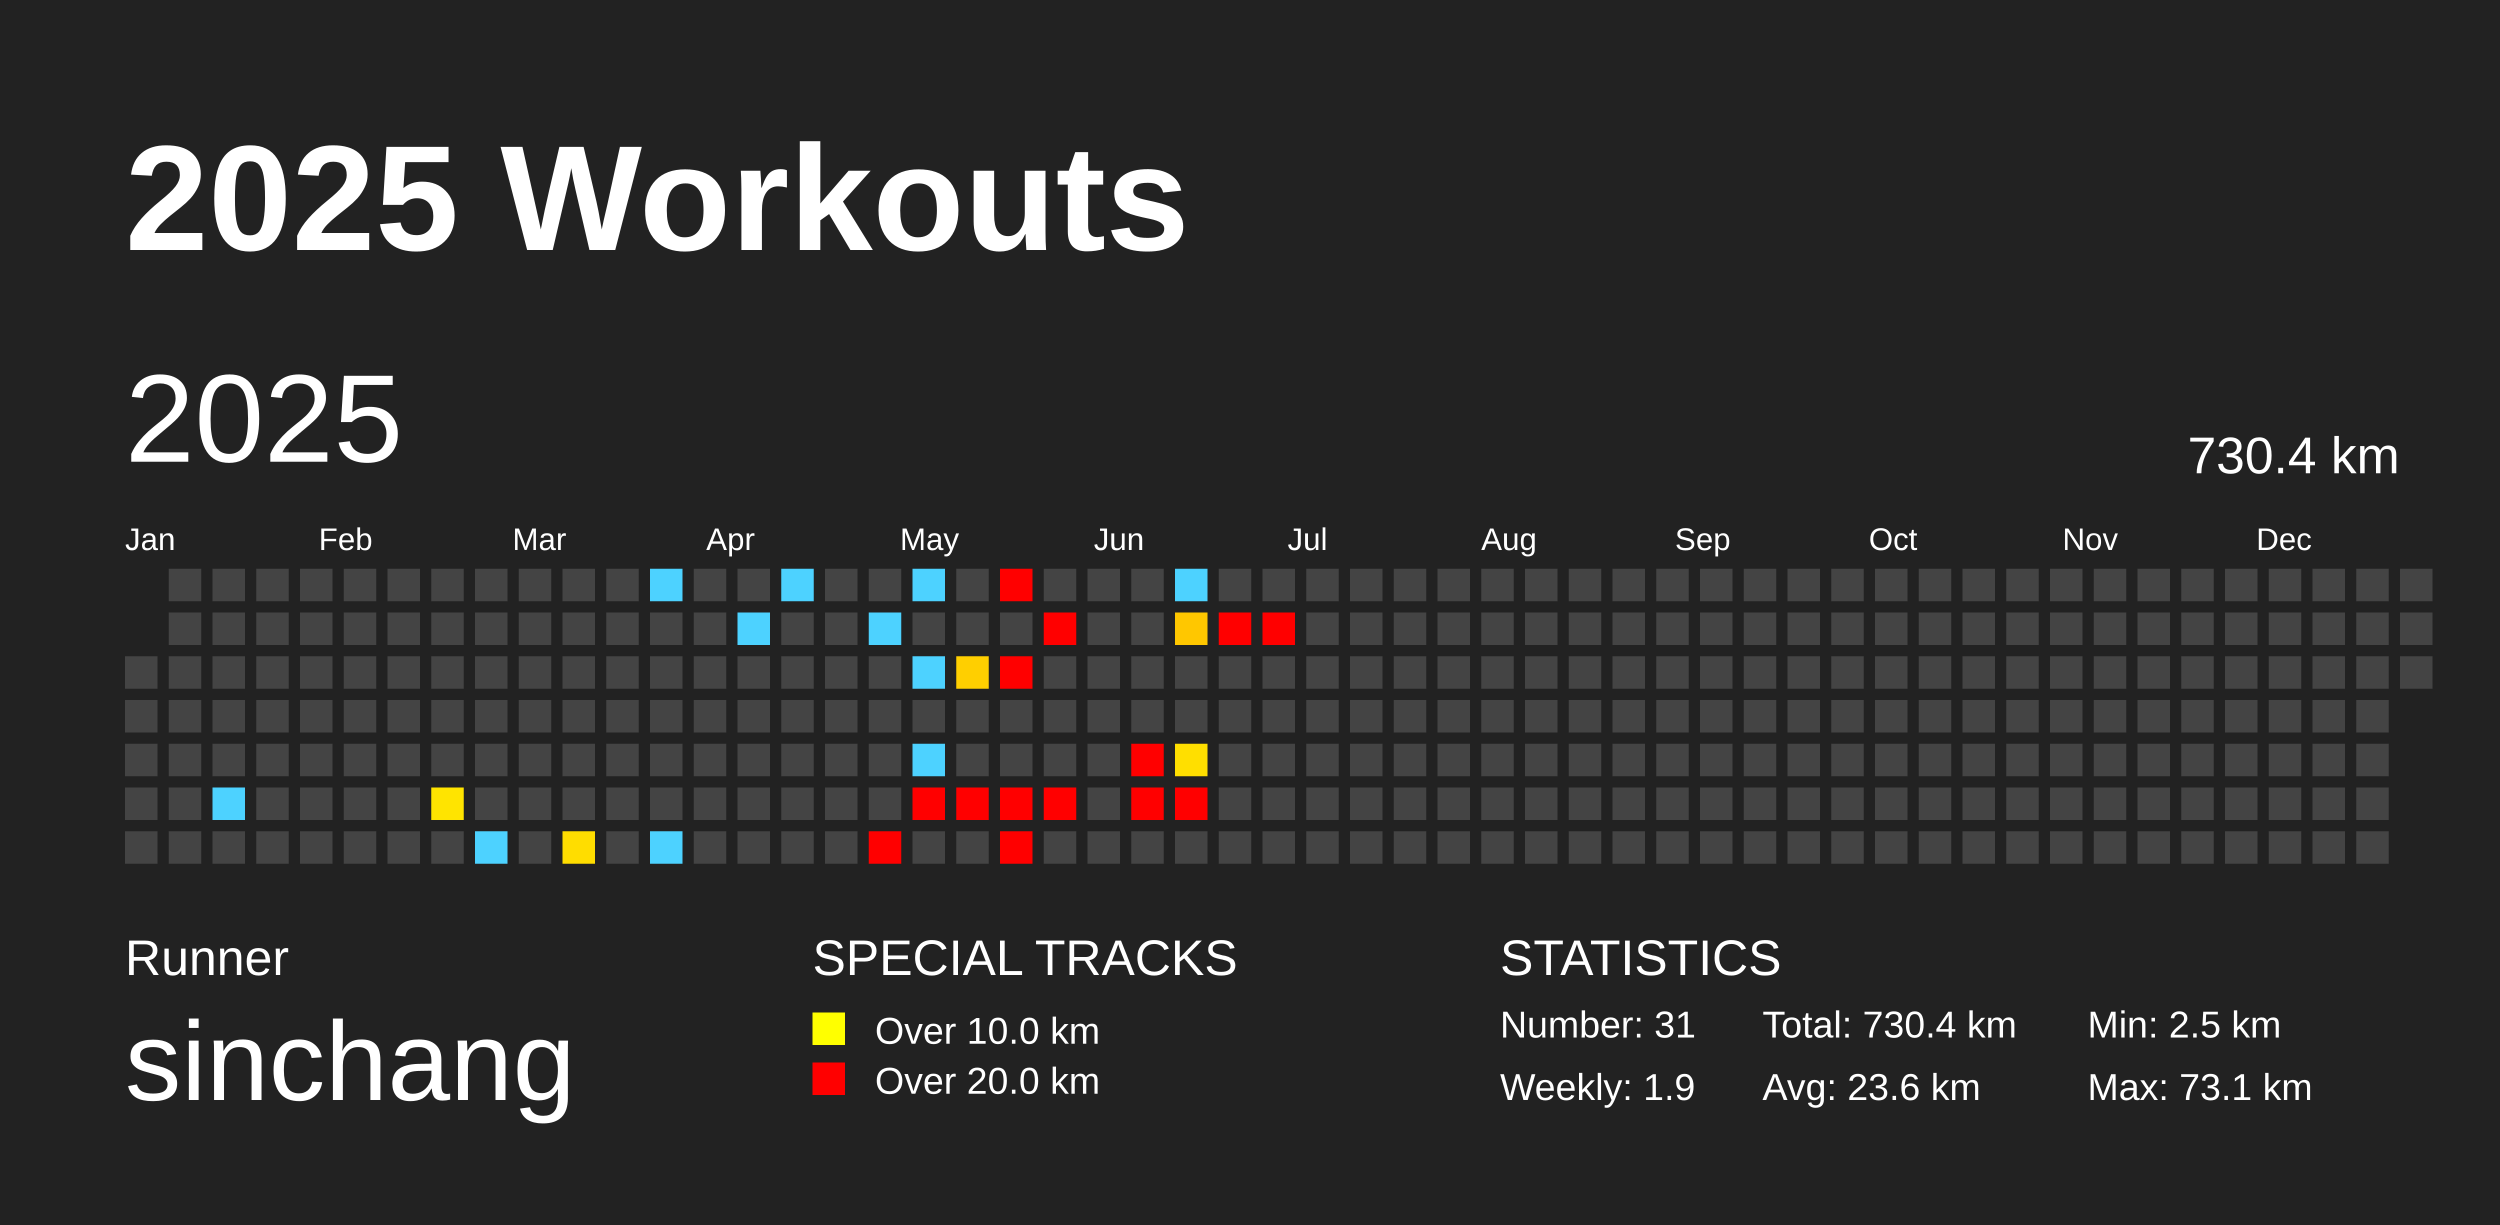
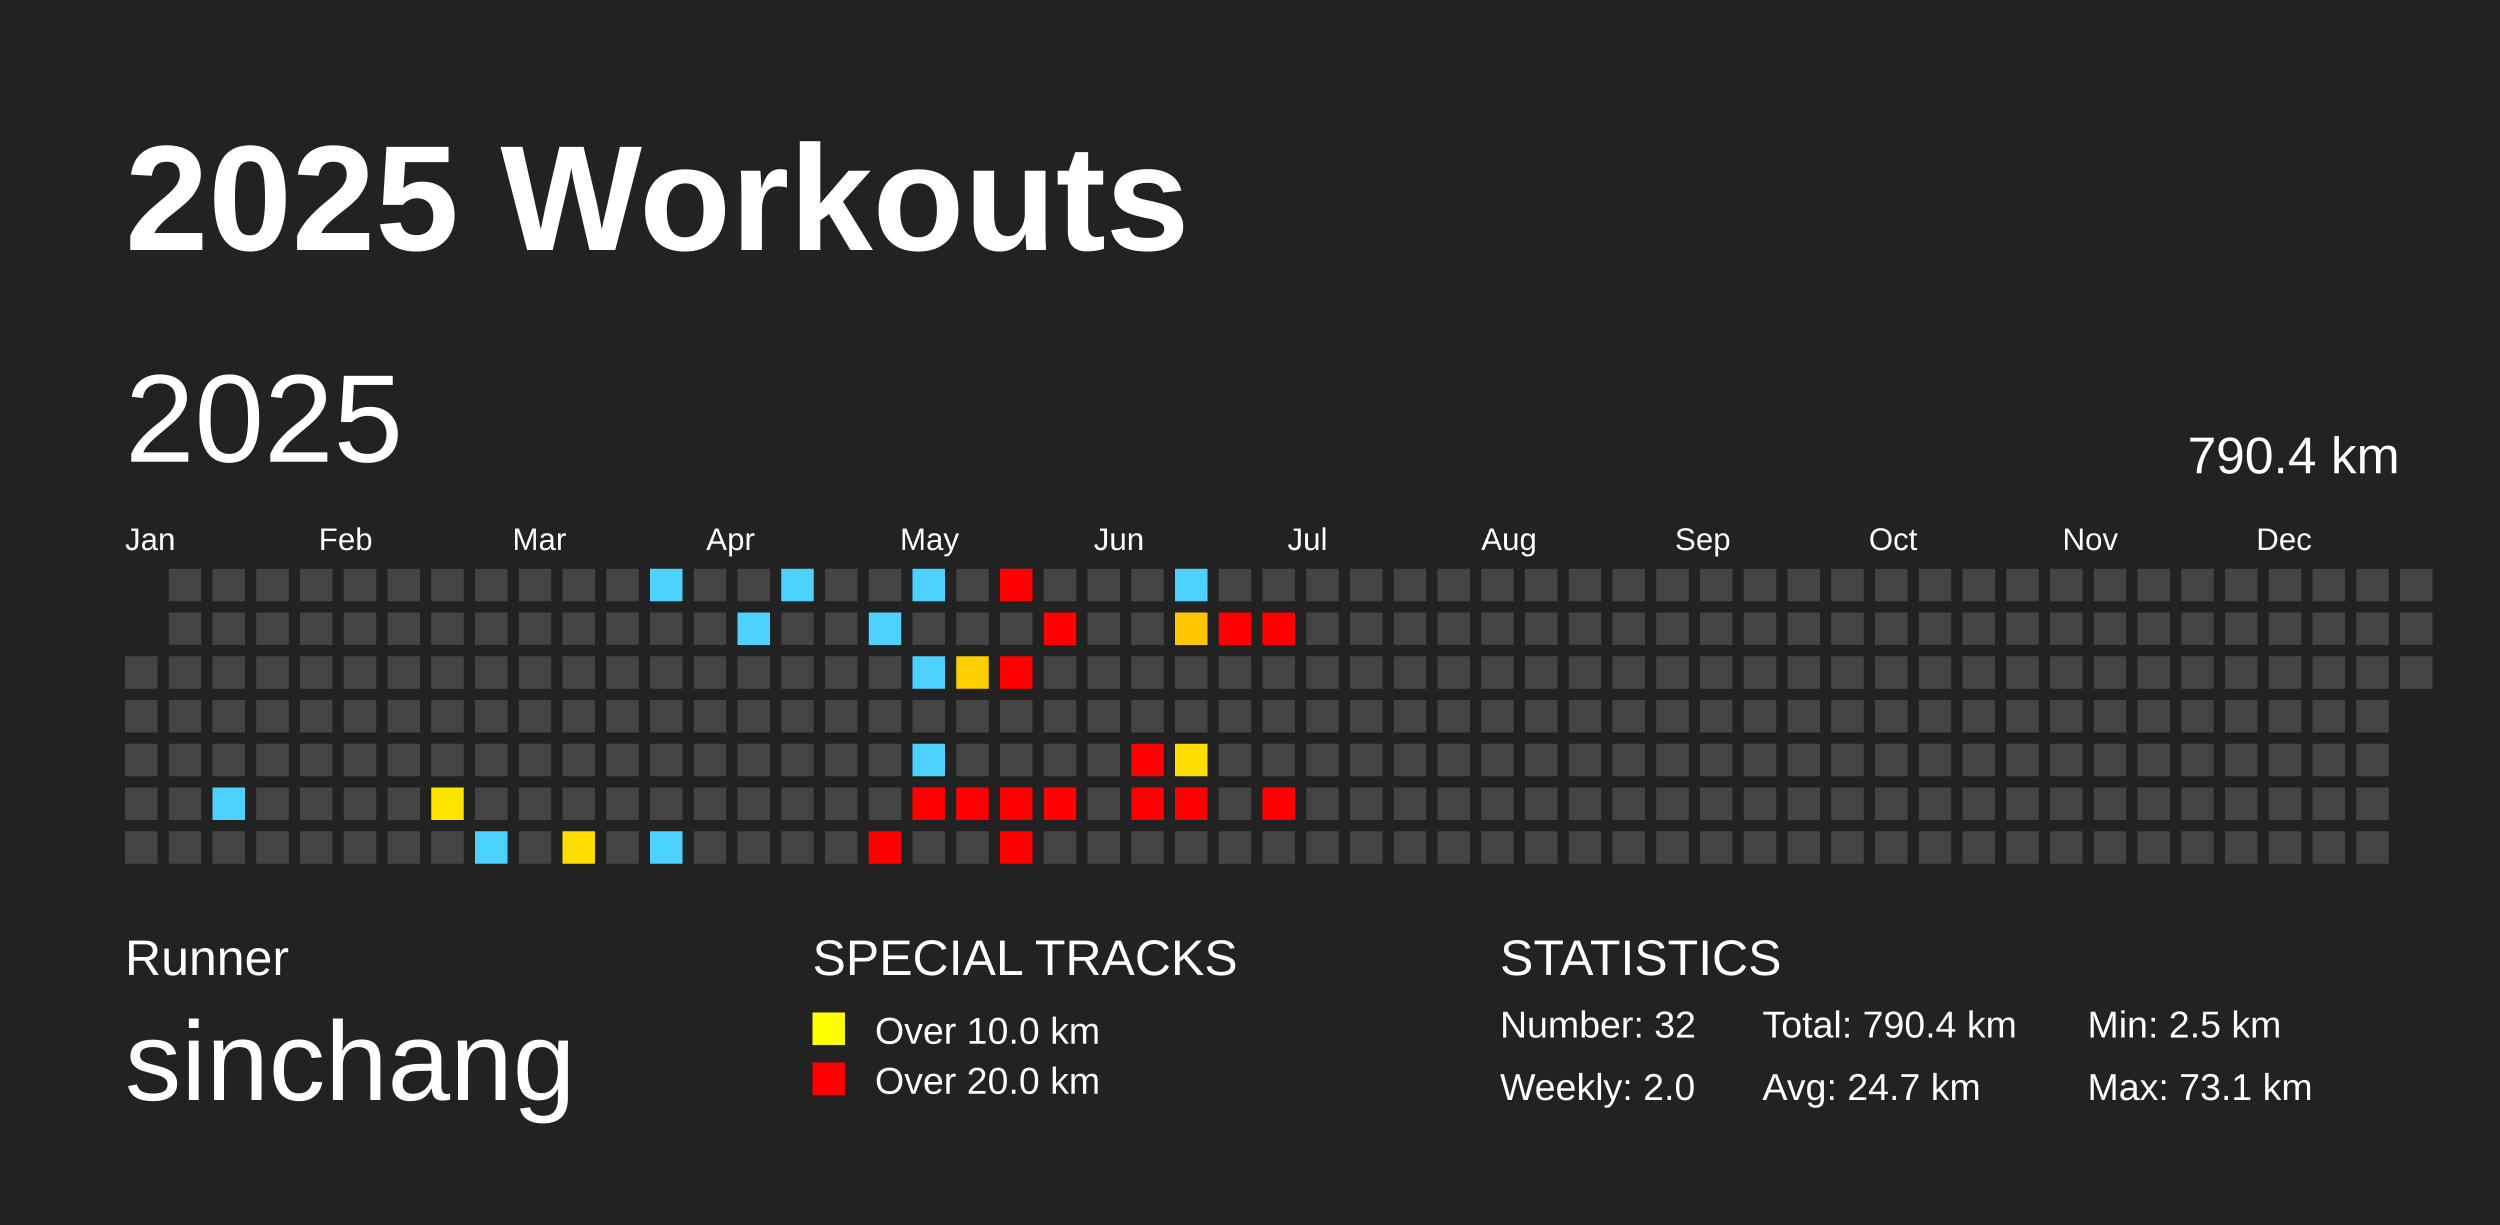
<svg xmlns="http://www.w3.org/2000/svg" baseProfile="full" height="98mm" version="1.1" viewBox="0,0,200,98" width="200mm">
  <defs />
  <rect fill="#222222" height="98" width="200" x="0" y="0" />
  <text fill="#FFFFFF" style="font-size:12px; font-family:Arial; font-weight:bold;" x="10" y="20">2025 Workouts</text>
  <text fill="#FFFFFF" style="font-size:4px; font-family:Arial" x="10" y="78">Runner</text>
  <text fill="#FFFFFF" style="font-size:9px; font-family:Arial" x="10" y="88">sinchang</text>
  <text fill="#FFFFFF" style="font-size:4px; font-family:Arial" x="65" y="78">SPECIAL TRACKS</text>
  <rect fill="yellow" height="2.6" width="2.6" x="65" y="81" />
  <text fill="#FFFFFF" style="font-size:3px; font-family:Arial" x="70" y="83.5">Over 10.0 km</text>
  <rect fill="red" height="2.6" width="2.6" x="65" y="85" />
  <text fill="#FFFFFF" style="font-size:3px; font-family:Arial" x="70" y="87.5">Over 20.0 km</text>
  <text fill="#FFFFFF" style="font-size:4px; font-family:Arial" x="120" y="78">STATISTICS</text>
-   <text fill="#FFFFFF" style="font-size:3px; font-family:Arial" x="120" y="83">Number: 31</text>
-   <text fill="#FFFFFF" style="font-size:3px; font-family:Arial" x="120" y="88">Weekly: 1.9</text>
-   <text fill="#FFFFFF" style="font-size:3px; font-family:Arial" x="141" y="83">Total: 730.4 km</text>
-   <text fill="#FFFFFF" style="font-size:3px; font-family:Arial" x="141" y="88">Avg: 23.6 km</text>
+   <text fill="#FFFFFF" style="font-size:3px; font-family:Arial" x="120" y="83">Number: 32</text>
+   <text fill="#FFFFFF" style="font-size:3px; font-family:Arial" x="120" y="88">Weekly: 2.0</text>
+   <text fill="#FFFFFF" style="font-size:3px; font-family:Arial" x="141" y="83">Total: 790.4 km</text>
+   <text fill="#FFFFFF" style="font-size:3px; font-family:Arial" x="141" y="88">Avg: 24.7 km</text>
  <text fill="#FFFFFF" style="font-size:3px; font-family:Arial" x="167" y="83">Min: 2.5 km</text>
  <text fill="#FFFFFF" style="font-size:3px; font-family:Arial" x="167" y="88">Max: 73.1 km</text>
  <text dominant-baseline="hanging" fill="#FFFFFF" style="font-size:10.0px; font-family:Arial;" x="10" y="30">2025</text>
-   <text dominant-baseline="hanging" fill="#FFFFFF" style="font-size:4.125px; font-family:Arial;" x="175" y="35">730.4 km</text>
+   <text dominant-baseline="hanging" fill="#FFFFFF" style="font-size:4.125px; font-family:Arial;" x="175" y="35">790.4 km</text>
  <text fill="#FFFFFF" style="font-size:2.5px; font-family:Arial" x="10.0" y="44">Jan</text>
  <text fill="#FFFFFF" style="font-size:2.5px; font-family:Arial" x="25.5" y="44">Feb</text>
  <text fill="#FFFFFF" style="font-size:2.5px; font-family:Arial" x="41.0" y="44">Mar</text>
  <text fill="#FFFFFF" style="font-size:2.5px; font-family:Arial" x="56.5" y="44">Apr</text>
  <text fill="#FFFFFF" style="font-size:2.5px; font-family:Arial" x="72.0" y="44">May</text>
  <text fill="#FFFFFF" style="font-size:2.5px; font-family:Arial" x="87.5" y="44">Jun</text>
  <text fill="#FFFFFF" style="font-size:2.5px; font-family:Arial" x="103.0" y="44">Jul</text>
  <text fill="#FFFFFF" style="font-size:2.5px; font-family:Arial" x="118.5" y="44">Aug</text>
  <text fill="#FFFFFF" style="font-size:2.5px; font-family:Arial" x="134.0" y="44">Sep</text>
  <text fill="#FFFFFF" style="font-size:2.5px; font-family:Arial" x="149.5" y="44">Oct</text>
  <text fill="#FFFFFF" style="font-size:2.5px; font-family:Arial" x="165.0" y="44">Nov</text>
  <text fill="#FFFFFF" style="font-size:2.5px; font-family:Arial" x="180.5" y="44">Dec</text>
  <rect fill="#444444" height="2.6" width="2.6" x="10.0" y="52.5" />
  <rect fill="#444444" height="2.6" width="2.6" x="10.0" y="56.0" />
  <rect fill="#444444" height="2.6" width="2.6" x="10.0" y="59.5" />
  <rect fill="#444444" height="2.6" width="2.6" x="10.0" y="63.0" />
  <rect fill="#444444" height="2.6" width="2.6" x="10.0" y="66.5" />
  <rect fill="#444444" height="2.6" width="2.6" x="13.5" y="45.5" />
  <rect fill="#444444" height="2.6" width="2.6" x="13.5" y="49.0" />
  <rect fill="#444444" height="2.6" width="2.6" x="13.5" y="52.5" />
  <rect fill="#444444" height="2.6" width="2.6" x="13.5" y="56.0" />
  <rect fill="#444444" height="2.6" width="2.6" x="13.5" y="59.5" />
  <rect fill="#444444" height="2.6" width="2.6" x="13.5" y="63.0" />
  <rect fill="#444444" height="2.6" width="2.6" x="13.5" y="66.5" />
  <rect fill="#444444" height="2.6" width="2.6" x="17.0" y="45.5" />
  <rect fill="#444444" height="2.6" width="2.6" x="17.0" y="49.0" />
  <rect fill="#444444" height="2.6" width="2.6" x="17.0" y="52.5" />
  <rect fill="#444444" height="2.6" width="2.6" x="17.0" y="56.0" />
  <rect fill="#444444" height="2.6" width="2.6" x="17.0" y="59.5" />
  <rect fill="#4dd2ff" height="2.6" width="2.6" x="17.0" y="63.0" />
  <rect fill="#444444" height="2.6" width="2.6" x="17.0" y="66.5" />
  <rect fill="#444444" height="2.6" width="2.6" x="20.5" y="45.5" />
  <rect fill="#444444" height="2.6" width="2.6" x="20.5" y="49.0" />
  <rect fill="#444444" height="2.6" width="2.6" x="20.5" y="52.5" />
  <rect fill="#444444" height="2.6" width="2.6" x="20.5" y="56.0" />
  <rect fill="#444444" height="2.6" width="2.6" x="20.5" y="59.5" />
  <rect fill="#444444" height="2.6" width="2.6" x="20.5" y="63.0" />
  <rect fill="#444444" height="2.6" width="2.6" x="20.5" y="66.5" />
  <rect fill="#444444" height="2.6" width="2.6" x="24.0" y="45.5" />
  <rect fill="#444444" height="2.6" width="2.6" x="24.0" y="49.0" />
  <rect fill="#444444" height="2.6" width="2.6" x="24.0" y="52.5" />
  <rect fill="#444444" height="2.6" width="2.6" x="24.0" y="56.0" />
  <rect fill="#444444" height="2.6" width="2.6" x="24.0" y="59.5" />
  <rect fill="#444444" height="2.6" width="2.6" x="24.0" y="63.0" />
  <rect fill="#444444" height="2.6" width="2.6" x="24.0" y="66.5" />
  <rect fill="#444444" height="2.6" width="2.6" x="27.5" y="45.5" />
  <rect fill="#444444" height="2.6" width="2.6" x="27.5" y="49.0" />
  <rect fill="#444444" height="2.6" width="2.6" x="27.5" y="52.5" />
  <rect fill="#444444" height="2.6" width="2.6" x="27.5" y="56.0" />
  <rect fill="#444444" height="2.6" width="2.6" x="27.5" y="59.5" />
  <rect fill="#444444" height="2.6" width="2.6" x="27.5" y="63.0" />
  <rect fill="#444444" height="2.6" width="2.6" x="27.5" y="66.5" />
  <rect fill="#444444" height="2.6" width="2.6" x="31.0" y="45.5" />
  <rect fill="#444444" height="2.6" width="2.6" x="31.0" y="49.0" />
  <rect fill="#444444" height="2.6" width="2.6" x="31.0" y="52.5" />
  <rect fill="#444444" height="2.6" width="2.6" x="31.0" y="56.0" />
  <rect fill="#444444" height="2.6" width="2.6" x="31.0" y="59.5" />
  <rect fill="#444444" height="2.6" width="2.6" x="31.0" y="63.0" />
  <rect fill="#444444" height="2.6" width="2.6" x="31.0" y="66.5" />
  <rect fill="#444444" height="2.6" width="2.6" x="34.5" y="45.5" />
  <rect fill="#444444" height="2.6" width="2.6" x="34.5" y="49.0" />
  <rect fill="#444444" height="2.6" width="2.6" x="34.5" y="52.5" />
  <rect fill="#444444" height="2.6" width="2.6" x="34.5" y="56.0" />
  <rect fill="#444444" height="2.6" width="2.6" x="34.5" y="59.5" />
  <rect fill="#ffe400" height="2.6" width="2.6" x="34.5" y="63.0" />
  <rect fill="#444444" height="2.6" width="2.6" x="34.5" y="66.5" />
  <rect fill="#444444" height="2.6" width="2.6" x="38.0" y="45.5" />
  <rect fill="#444444" height="2.6" width="2.6" x="38.0" y="49.0" />
  <rect fill="#444444" height="2.6" width="2.6" x="38.0" y="52.5" />
  <rect fill="#444444" height="2.6" width="2.6" x="38.0" y="56.0" />
  <rect fill="#444444" height="2.6" width="2.6" x="38.0" y="59.5" />
  <rect fill="#444444" height="2.6" width="2.6" x="38.0" y="63.0" />
  <rect fill="#4dd2ff" height="2.6" width="2.6" x="38.0" y="66.5" />
  <rect fill="#444444" height="2.6" width="2.6" x="41.5" y="45.5" />
  <rect fill="#444444" height="2.6" width="2.6" x="41.5" y="49.0" />
  <rect fill="#444444" height="2.6" width="2.6" x="41.5" y="52.5" />
  <rect fill="#444444" height="2.6" width="2.6" x="41.5" y="56.0" />
  <rect fill="#444444" height="2.6" width="2.6" x="41.5" y="59.5" />
  <rect fill="#444444" height="2.6" width="2.6" x="41.5" y="63.0" />
  <rect fill="#444444" height="2.6" width="2.6" x="41.5" y="66.5" />
  <rect fill="#444444" height="2.6" width="2.6" x="45.0" y="45.5" />
  <rect fill="#444444" height="2.6" width="2.6" x="45.0" y="49.0" />
  <rect fill="#444444" height="2.6" width="2.6" x="45.0" y="52.5" />
  <rect fill="#444444" height="2.6" width="2.6" x="45.0" y="56.0" />
  <rect fill="#444444" height="2.6" width="2.6" x="45.0" y="59.5" />
  <rect fill="#444444" height="2.6" width="2.6" x="45.0" y="63.0" />
  <rect fill="#ffdd00" height="2.6" width="2.6" x="45.0" y="66.5" />
  <rect fill="#444444" height="2.6" width="2.6" x="48.5" y="45.5" />
  <rect fill="#444444" height="2.6" width="2.6" x="48.5" y="49.0" />
  <rect fill="#444444" height="2.6" width="2.6" x="48.5" y="52.5" />
  <rect fill="#444444" height="2.6" width="2.6" x="48.5" y="56.0" />
  <rect fill="#444444" height="2.6" width="2.6" x="48.5" y="59.5" />
  <rect fill="#444444" height="2.6" width="2.6" x="48.5" y="63.0" />
  <rect fill="#444444" height="2.6" width="2.6" x="48.5" y="66.5" />
  <rect fill="#4dd2ff" height="2.6" width="2.6" x="52.0" y="45.5" />
  <rect fill="#444444" height="2.6" width="2.6" x="52.0" y="49.0" />
  <rect fill="#444444" height="2.6" width="2.6" x="52.0" y="52.5" />
  <rect fill="#444444" height="2.6" width="2.6" x="52.0" y="56.0" />
  <rect fill="#444444" height="2.6" width="2.6" x="52.0" y="59.5" />
  <rect fill="#444444" height="2.6" width="2.6" x="52.0" y="63.0" />
  <rect fill="#4dd2ff" height="2.6" width="2.6" x="52.0" y="66.5" />
  <rect fill="#444444" height="2.6" width="2.6" x="55.5" y="45.5" />
  <rect fill="#444444" height="2.6" width="2.6" x="55.5" y="49.0" />
  <rect fill="#444444" height="2.6" width="2.6" x="55.5" y="52.5" />
  <rect fill="#444444" height="2.6" width="2.6" x="55.5" y="56.0" />
  <rect fill="#444444" height="2.6" width="2.6" x="55.5" y="59.5" />
  <rect fill="#444444" height="2.6" width="2.6" x="55.5" y="63.0" />
  <rect fill="#444444" height="2.6" width="2.6" x="55.5" y="66.5" />
  <rect fill="#444444" height="2.6" width="2.6" x="59.0" y="45.5" />
  <rect fill="#4dd2ff" height="2.6" width="2.6" x="59.0" y="49.0" />
  <rect fill="#444444" height="2.6" width="2.6" x="59.0" y="52.5" />
  <rect fill="#444444" height="2.6" width="2.6" x="59.0" y="56.0" />
  <rect fill="#444444" height="2.6" width="2.6" x="59.0" y="59.5" />
  <rect fill="#444444" height="2.6" width="2.6" x="59.0" y="63.0" />
  <rect fill="#444444" height="2.6" width="2.6" x="59.0" y="66.5" />
  <rect fill="#4dd2ff" height="2.6" width="2.6" x="62.5" y="45.5" />
  <rect fill="#444444" height="2.6" width="2.6" x="62.5" y="49.0" />
  <rect fill="#444444" height="2.6" width="2.6" x="62.5" y="52.5" />
  <rect fill="#444444" height="2.6" width="2.6" x="62.5" y="56.0" />
  <rect fill="#444444" height="2.6" width="2.6" x="62.5" y="59.5" />
  <rect fill="#444444" height="2.6" width="2.6" x="62.5" y="63.0" />
  <rect fill="#444444" height="2.6" width="2.6" x="62.5" y="66.5" />
  <rect fill="#444444" height="2.6" width="2.6" x="66.0" y="45.5" />
  <rect fill="#444444" height="2.6" width="2.6" x="66.0" y="49.0" />
  <rect fill="#444444" height="2.6" width="2.6" x="66.0" y="52.5" />
  <rect fill="#444444" height="2.6" width="2.6" x="66.0" y="56.0" />
  <rect fill="#444444" height="2.6" width="2.6" x="66.0" y="59.5" />
  <rect fill="#444444" height="2.6" width="2.6" x="66.0" y="63.0" />
  <rect fill="#444444" height="2.6" width="2.6" x="66.0" y="66.5" />
  <rect fill="#444444" height="2.6" width="2.6" x="69.5" y="45.5" />
  <rect fill="#4dd2ff" height="2.6" width="2.6" x="69.5" y="49.0" />
  <rect fill="#444444" height="2.6" width="2.6" x="69.5" y="52.5" />
  <rect fill="#444444" height="2.6" width="2.6" x="69.5" y="56.0" />
  <rect fill="#444444" height="2.6" width="2.6" x="69.5" y="59.5" />
  <rect fill="#444444" height="2.6" width="2.6" x="69.5" y="63.0" />
  <rect fill="red" height="2.6" width="2.6" x="69.5" y="66.5" />
  <rect fill="#4dd2ff" height="2.6" width="2.6" x="73.0" y="45.5" />
  <rect fill="#444444" height="2.6" width="2.6" x="73.0" y="49.0" />
  <rect fill="#4dd2ff" height="2.6" width="2.6" x="73.0" y="52.5" />
  <rect fill="#444444" height="2.6" width="2.6" x="73.0" y="56.0" />
  <rect fill="#4dd2ff" height="2.6" width="2.6" x="73.0" y="59.5" />
  <rect fill="red" height="2.6" width="2.6" x="73.0" y="63.0" />
  <rect fill="#444444" height="2.6" width="2.6" x="73.0" y="66.5" />
  <rect fill="#444444" height="2.6" width="2.6" x="76.5" y="45.5" />
  <rect fill="#444444" height="2.6" width="2.6" x="76.5" y="49.0" />
  <rect fill="#ffcf00" height="2.6" width="2.6" x="76.5" y="52.5" />
  <rect fill="#444444" height="2.6" width="2.6" x="76.5" y="56.0" />
  <rect fill="#444444" height="2.6" width="2.6" x="76.5" y="59.5" />
  <rect fill="red" height="2.6" width="2.6" x="76.5" y="63.0" />
  <rect fill="#444444" height="2.6" width="2.6" x="76.5" y="66.5" />
  <rect fill="red" height="2.6" width="2.6" x="80.0" y="45.5" />
  <rect fill="#444444" height="2.6" width="2.6" x="80.0" y="49.0" />
  <rect fill="red" height="2.6" width="2.6" x="80.0" y="52.5" />
  <rect fill="#444444" height="2.6" width="2.6" x="80.0" y="56.0" />
  <rect fill="#444444" height="2.6" width="2.6" x="80.0" y="59.5" />
  <rect fill="red" height="2.6" width="2.6" x="80.0" y="63.0" />
  <rect fill="red" height="2.6" width="2.6" x="80.0" y="66.5" />
  <rect fill="#444444" height="2.6" width="2.6" x="83.5" y="45.5" />
  <rect fill="red" height="2.6" width="2.6" x="83.5" y="49.0" />
  <rect fill="#444444" height="2.6" width="2.6" x="83.5" y="52.5" />
  <rect fill="#444444" height="2.6" width="2.6" x="83.5" y="56.0" />
  <rect fill="#444444" height="2.6" width="2.6" x="83.5" y="59.5" />
  <rect fill="red" height="2.6" width="2.6" x="83.5" y="63.0" />
  <rect fill="#444444" height="2.6" width="2.6" x="83.5" y="66.5" />
  <rect fill="#444444" height="2.6" width="2.6" x="87.0" y="45.5" />
  <rect fill="#444444" height="2.6" width="2.6" x="87.0" y="49.0" />
  <rect fill="#444444" height="2.6" width="2.6" x="87.0" y="52.5" />
  <rect fill="#444444" height="2.6" width="2.6" x="87.0" y="56.0" />
  <rect fill="#444444" height="2.6" width="2.6" x="87.0" y="59.5" />
  <rect fill="#444444" height="2.6" width="2.6" x="87.0" y="63.0" />
  <rect fill="#444444" height="2.6" width="2.6" x="87.0" y="66.5" />
  <rect fill="#444444" height="2.6" width="2.6" x="90.5" y="45.5" />
  <rect fill="#444444" height="2.6" width="2.6" x="90.5" y="49.0" />
  <rect fill="#444444" height="2.6" width="2.6" x="90.5" y="52.5" />
  <rect fill="#444444" height="2.6" width="2.6" x="90.5" y="56.0" />
  <rect fill="red" height="2.6" width="2.6" x="90.5" y="59.5" />
  <rect fill="red" height="2.6" width="2.6" x="90.5" y="63.0" />
  <rect fill="#444444" height="2.6" width="2.6" x="90.5" y="66.5" />
  <rect fill="#4dd2ff" height="2.6" width="2.6" x="94.0" y="45.5" />
  <rect fill="#ffc700" height="2.6" width="2.6" x="94.0" y="49.0" />
  <rect fill="#444444" height="2.6" width="2.6" x="94.0" y="52.5" />
  <rect fill="#444444" height="2.6" width="2.6" x="94.0" y="56.0" />
  <rect fill="#ffdf00" height="2.6" width="2.6" x="94.0" y="59.5" />
  <rect fill="red" height="2.6" width="2.6" x="94.0" y="63.0" />
  <rect fill="#444444" height="2.6" width="2.6" x="94.0" y="66.5" />
  <rect fill="#444444" height="2.6" width="2.6" x="97.5" y="45.5" />
  <rect fill="red" height="2.6" width="2.6" x="97.5" y="49.0" />
  <rect fill="#444444" height="2.6" width="2.6" x="97.5" y="52.5" />
  <rect fill="#444444" height="2.6" width="2.6" x="97.5" y="56.0" />
  <rect fill="#444444" height="2.6" width="2.6" x="97.5" y="59.5" />
  <rect fill="#444444" height="2.6" width="2.6" x="97.5" y="63.0" />
  <rect fill="#444444" height="2.6" width="2.6" x="97.5" y="66.5" />
  <rect fill="#444444" height="2.6" width="2.6" x="101.0" y="45.5" />
  <rect fill="red" height="2.6" width="2.6" x="101.0" y="49.0" />
  <rect fill="#444444" height="2.6" width="2.6" x="101.0" y="52.5" />
  <rect fill="#444444" height="2.6" width="2.6" x="101.0" y="56.0" />
  <rect fill="#444444" height="2.6" width="2.6" x="101.0" y="59.5" />
-   <rect fill="#444444" height="2.6" width="2.6" x="101.0" y="63.0" />
+   <rect fill="red" height="2.6" width="2.6" x="101.0" y="63.0" />
  <rect fill="#444444" height="2.6" width="2.6" x="101.0" y="66.5" />
  <rect fill="#444444" height="2.6" width="2.6" x="104.5" y="45.5" />
  <rect fill="#444444" height="2.6" width="2.6" x="104.5" y="49.0" />
  <rect fill="#444444" height="2.6" width="2.6" x="104.5" y="52.5" />
  <rect fill="#444444" height="2.6" width="2.6" x="104.5" y="56.0" />
  <rect fill="#444444" height="2.6" width="2.6" x="104.5" y="59.5" />
  <rect fill="#444444" height="2.6" width="2.6" x="104.5" y="63.0" />
  <rect fill="#444444" height="2.6" width="2.6" x="104.5" y="66.5" />
  <rect fill="#444444" height="2.6" width="2.6" x="108.0" y="45.5" />
  <rect fill="#444444" height="2.6" width="2.6" x="108.0" y="49.0" />
  <rect fill="#444444" height="2.6" width="2.6" x="108.0" y="52.5" />
  <rect fill="#444444" height="2.6" width="2.6" x="108.0" y="56.0" />
  <rect fill="#444444" height="2.6" width="2.6" x="108.0" y="59.5" />
  <rect fill="#444444" height="2.6" width="2.6" x="108.0" y="63.0" />
  <rect fill="#444444" height="2.6" width="2.6" x="108.0" y="66.5" />
  <rect fill="#444444" height="2.6" width="2.6" x="111.5" y="45.5" />
  <rect fill="#444444" height="2.6" width="2.6" x="111.5" y="49.0" />
  <rect fill="#444444" height="2.6" width="2.6" x="111.5" y="52.5" />
  <rect fill="#444444" height="2.6" width="2.6" x="111.5" y="56.0" />
  <rect fill="#444444" height="2.6" width="2.6" x="111.5" y="59.5" />
  <rect fill="#444444" height="2.6" width="2.6" x="111.5" y="63.0" />
  <rect fill="#444444" height="2.6" width="2.6" x="111.5" y="66.5" />
  <rect fill="#444444" height="2.6" width="2.6" x="115.0" y="45.5" />
  <rect fill="#444444" height="2.6" width="2.6" x="115.0" y="49.0" />
  <rect fill="#444444" height="2.6" width="2.6" x="115.0" y="52.5" />
  <rect fill="#444444" height="2.6" width="2.6" x="115.0" y="56.0" />
  <rect fill="#444444" height="2.6" width="2.6" x="115.0" y="59.5" />
  <rect fill="#444444" height="2.6" width="2.6" x="115.0" y="63.0" />
  <rect fill="#444444" height="2.6" width="2.6" x="115.0" y="66.5" />
  <rect fill="#444444" height="2.6" width="2.6" x="118.5" y="45.5" />
  <rect fill="#444444" height="2.6" width="2.6" x="118.5" y="49.0" />
  <rect fill="#444444" height="2.6" width="2.6" x="118.5" y="52.5" />
  <rect fill="#444444" height="2.6" width="2.6" x="118.5" y="56.0" />
  <rect fill="#444444" height="2.6" width="2.6" x="118.5" y="59.5" />
  <rect fill="#444444" height="2.6" width="2.6" x="118.5" y="63.0" />
  <rect fill="#444444" height="2.6" width="2.6" x="118.5" y="66.5" />
  <rect fill="#444444" height="2.6" width="2.6" x="122.0" y="45.5" />
  <rect fill="#444444" height="2.6" width="2.6" x="122.0" y="49.0" />
  <rect fill="#444444" height="2.6" width="2.6" x="122.0" y="52.5" />
  <rect fill="#444444" height="2.6" width="2.6" x="122.0" y="56.0" />
  <rect fill="#444444" height="2.6" width="2.6" x="122.0" y="59.5" />
  <rect fill="#444444" height="2.6" width="2.6" x="122.0" y="63.0" />
  <rect fill="#444444" height="2.6" width="2.6" x="122.0" y="66.5" />
  <rect fill="#444444" height="2.6" width="2.6" x="125.5" y="45.5" />
  <rect fill="#444444" height="2.6" width="2.6" x="125.5" y="49.0" />
  <rect fill="#444444" height="2.6" width="2.6" x="125.5" y="52.5" />
  <rect fill="#444444" height="2.6" width="2.6" x="125.5" y="56.0" />
  <rect fill="#444444" height="2.6" width="2.6" x="125.5" y="59.5" />
  <rect fill="#444444" height="2.6" width="2.6" x="125.5" y="63.0" />
  <rect fill="#444444" height="2.6" width="2.6" x="125.5" y="66.5" />
  <rect fill="#444444" height="2.6" width="2.6" x="129.0" y="45.5" />
  <rect fill="#444444" height="2.6" width="2.6" x="129.0" y="49.0" />
  <rect fill="#444444" height="2.6" width="2.6" x="129.0" y="52.5" />
  <rect fill="#444444" height="2.6" width="2.6" x="129.0" y="56.0" />
  <rect fill="#444444" height="2.6" width="2.6" x="129.0" y="59.5" />
  <rect fill="#444444" height="2.6" width="2.6" x="129.0" y="63.0" />
  <rect fill="#444444" height="2.6" width="2.6" x="129.0" y="66.5" />
  <rect fill="#444444" height="2.6" width="2.6" x="132.5" y="45.5" />
  <rect fill="#444444" height="2.6" width="2.6" x="132.5" y="49.0" />
  <rect fill="#444444" height="2.6" width="2.6" x="132.5" y="52.5" />
  <rect fill="#444444" height="2.6" width="2.6" x="132.5" y="56.0" />
  <rect fill="#444444" height="2.6" width="2.6" x="132.5" y="59.5" />
  <rect fill="#444444" height="2.6" width="2.6" x="132.5" y="63.0" />
  <rect fill="#444444" height="2.6" width="2.6" x="132.5" y="66.5" />
  <rect fill="#444444" height="2.6" width="2.6" x="136.0" y="45.5" />
  <rect fill="#444444" height="2.6" width="2.6" x="136.0" y="49.0" />
  <rect fill="#444444" height="2.6" width="2.6" x="136.0" y="52.5" />
  <rect fill="#444444" height="2.6" width="2.6" x="136.0" y="56.0" />
  <rect fill="#444444" height="2.6" width="2.6" x="136.0" y="59.5" />
  <rect fill="#444444" height="2.6" width="2.6" x="136.0" y="63.0" />
  <rect fill="#444444" height="2.6" width="2.6" x="136.0" y="66.5" />
  <rect fill="#444444" height="2.6" width="2.6" x="139.5" y="45.5" />
  <rect fill="#444444" height="2.6" width="2.6" x="139.5" y="49.0" />
  <rect fill="#444444" height="2.6" width="2.6" x="139.5" y="52.5" />
  <rect fill="#444444" height="2.6" width="2.6" x="139.5" y="56.0" />
  <rect fill="#444444" height="2.6" width="2.6" x="139.5" y="59.5" />
  <rect fill="#444444" height="2.6" width="2.6" x="139.5" y="63.0" />
  <rect fill="#444444" height="2.6" width="2.6" x="139.5" y="66.5" />
  <rect fill="#444444" height="2.6" width="2.6" x="143.0" y="45.5" />
  <rect fill="#444444" height="2.6" width="2.6" x="143.0" y="49.0" />
  <rect fill="#444444" height="2.6" width="2.6" x="143.0" y="52.5" />
  <rect fill="#444444" height="2.6" width="2.6" x="143.0" y="56.0" />
  <rect fill="#444444" height="2.6" width="2.6" x="143.0" y="59.5" />
  <rect fill="#444444" height="2.6" width="2.6" x="143.0" y="63.0" />
  <rect fill="#444444" height="2.6" width="2.6" x="143.0" y="66.5" />
  <rect fill="#444444" height="2.6" width="2.6" x="146.5" y="45.5" />
  <rect fill="#444444" height="2.6" width="2.6" x="146.5" y="49.0" />
  <rect fill="#444444" height="2.6" width="2.6" x="146.5" y="52.5" />
  <rect fill="#444444" height="2.6" width="2.6" x="146.5" y="56.0" />
  <rect fill="#444444" height="2.6" width="2.6" x="146.5" y="59.5" />
  <rect fill="#444444" height="2.6" width="2.6" x="146.5" y="63.0" />
  <rect fill="#444444" height="2.6" width="2.6" x="146.5" y="66.5" />
  <rect fill="#444444" height="2.6" width="2.6" x="150.0" y="45.5" />
  <rect fill="#444444" height="2.6" width="2.6" x="150.0" y="49.0" />
  <rect fill="#444444" height="2.6" width="2.6" x="150.0" y="52.5" />
  <rect fill="#444444" height="2.6" width="2.6" x="150.0" y="56.0" />
  <rect fill="#444444" height="2.6" width="2.6" x="150.0" y="59.5" />
  <rect fill="#444444" height="2.6" width="2.6" x="150.0" y="63.0" />
  <rect fill="#444444" height="2.6" width="2.6" x="150.0" y="66.5" />
  <rect fill="#444444" height="2.6" width="2.6" x="153.5" y="45.5" />
  <rect fill="#444444" height="2.6" width="2.6" x="153.5" y="49.0" />
  <rect fill="#444444" height="2.6" width="2.6" x="153.5" y="52.5" />
  <rect fill="#444444" height="2.6" width="2.6" x="153.5" y="56.0" />
  <rect fill="#444444" height="2.6" width="2.6" x="153.5" y="59.5" />
  <rect fill="#444444" height="2.6" width="2.6" x="153.5" y="63.0" />
  <rect fill="#444444" height="2.6" width="2.6" x="153.5" y="66.5" />
  <rect fill="#444444" height="2.6" width="2.6" x="157.0" y="45.5" />
  <rect fill="#444444" height="2.6" width="2.6" x="157.0" y="49.0" />
  <rect fill="#444444" height="2.6" width="2.6" x="157.0" y="52.5" />
  <rect fill="#444444" height="2.6" width="2.6" x="157.0" y="56.0" />
  <rect fill="#444444" height="2.6" width="2.6" x="157.0" y="59.5" />
  <rect fill="#444444" height="2.6" width="2.6" x="157.0" y="63.0" />
  <rect fill="#444444" height="2.6" width="2.6" x="157.0" y="66.5" />
  <rect fill="#444444" height="2.6" width="2.6" x="160.5" y="45.5" />
  <rect fill="#444444" height="2.6" width="2.6" x="160.5" y="49.0" />
  <rect fill="#444444" height="2.6" width="2.6" x="160.5" y="52.5" />
  <rect fill="#444444" height="2.6" width="2.6" x="160.5" y="56.0" />
  <rect fill="#444444" height="2.6" width="2.6" x="160.5" y="59.5" />
  <rect fill="#444444" height="2.6" width="2.6" x="160.5" y="63.0" />
  <rect fill="#444444" height="2.6" width="2.6" x="160.5" y="66.5" />
  <rect fill="#444444" height="2.6" width="2.6" x="164.0" y="45.5" />
  <rect fill="#444444" height="2.6" width="2.6" x="164.0" y="49.0" />
  <rect fill="#444444" height="2.6" width="2.6" x="164.0" y="52.5" />
  <rect fill="#444444" height="2.6" width="2.6" x="164.0" y="56.0" />
  <rect fill="#444444" height="2.6" width="2.6" x="164.0" y="59.5" />
  <rect fill="#444444" height="2.6" width="2.6" x="164.0" y="63.0" />
  <rect fill="#444444" height="2.6" width="2.6" x="164.0" y="66.5" />
  <rect fill="#444444" height="2.6" width="2.6" x="167.5" y="45.5" />
  <rect fill="#444444" height="2.6" width="2.6" x="167.5" y="49.0" />
  <rect fill="#444444" height="2.6" width="2.6" x="167.5" y="52.5" />
  <rect fill="#444444" height="2.6" width="2.6" x="167.5" y="56.0" />
  <rect fill="#444444" height="2.6" width="2.6" x="167.5" y="59.5" />
  <rect fill="#444444" height="2.6" width="2.6" x="167.5" y="63.0" />
  <rect fill="#444444" height="2.6" width="2.6" x="167.5" y="66.5" />
  <rect fill="#444444" height="2.6" width="2.6" x="171.0" y="45.5" />
  <rect fill="#444444" height="2.6" width="2.6" x="171.0" y="49.0" />
  <rect fill="#444444" height="2.6" width="2.6" x="171.0" y="52.5" />
  <rect fill="#444444" height="2.6" width="2.6" x="171.0" y="56.0" />
  <rect fill="#444444" height="2.6" width="2.6" x="171.0" y="59.5" />
  <rect fill="#444444" height="2.6" width="2.6" x="171.0" y="63.0" />
  <rect fill="#444444" height="2.6" width="2.6" x="171.0" y="66.5" />
  <rect fill="#444444" height="2.6" width="2.6" x="174.5" y="45.5" />
  <rect fill="#444444" height="2.6" width="2.6" x="174.5" y="49.0" />
  <rect fill="#444444" height="2.6" width="2.6" x="174.5" y="52.5" />
  <rect fill="#444444" height="2.6" width="2.6" x="174.5" y="56.0" />
  <rect fill="#444444" height="2.6" width="2.6" x="174.5" y="59.5" />
  <rect fill="#444444" height="2.6" width="2.6" x="174.5" y="63.0" />
  <rect fill="#444444" height="2.6" width="2.6" x="174.5" y="66.5" />
  <rect fill="#444444" height="2.6" width="2.6" x="178.0" y="45.5" />
  <rect fill="#444444" height="2.6" width="2.6" x="178.0" y="49.0" />
  <rect fill="#444444" height="2.6" width="2.6" x="178.0" y="52.5" />
  <rect fill="#444444" height="2.6" width="2.6" x="178.0" y="56.0" />
  <rect fill="#444444" height="2.6" width="2.6" x="178.0" y="59.5" />
  <rect fill="#444444" height="2.6" width="2.6" x="178.0" y="63.0" />
  <rect fill="#444444" height="2.6" width="2.6" x="178.0" y="66.5" />
  <rect fill="#444444" height="2.6" width="2.6" x="181.5" y="45.5" />
  <rect fill="#444444" height="2.6" width="2.6" x="181.5" y="49.0" />
  <rect fill="#444444" height="2.6" width="2.6" x="181.5" y="52.5" />
  <rect fill="#444444" height="2.6" width="2.6" x="181.5" y="56.0" />
  <rect fill="#444444" height="2.6" width="2.6" x="181.5" y="59.5" />
  <rect fill="#444444" height="2.6" width="2.6" x="181.5" y="63.0" />
  <rect fill="#444444" height="2.6" width="2.6" x="181.5" y="66.5" />
  <rect fill="#444444" height="2.6" width="2.6" x="185.0" y="45.5" />
  <rect fill="#444444" height="2.6" width="2.6" x="185.0" y="49.0" />
  <rect fill="#444444" height="2.6" width="2.6" x="185.0" y="52.5" />
  <rect fill="#444444" height="2.6" width="2.6" x="185.0" y="56.0" />
  <rect fill="#444444" height="2.6" width="2.6" x="185.0" y="59.5" />
  <rect fill="#444444" height="2.6" width="2.6" x="185.0" y="63.0" />
  <rect fill="#444444" height="2.6" width="2.6" x="185.0" y="66.5" />
  <rect fill="#444444" height="2.6" width="2.6" x="188.5" y="45.5" />
  <rect fill="#444444" height="2.6" width="2.6" x="188.5" y="49.0" />
  <rect fill="#444444" height="2.6" width="2.6" x="188.5" y="52.5" />
  <rect fill="#444444" height="2.6" width="2.6" x="188.5" y="56.0" />
  <rect fill="#444444" height="2.6" width="2.6" x="188.5" y="59.5" />
  <rect fill="#444444" height="2.6" width="2.6" x="188.5" y="63.0" />
  <rect fill="#444444" height="2.6" width="2.6" x="188.5" y="66.5" />
  <rect fill="#444444" height="2.6" width="2.6" x="192.0" y="45.5" />
  <rect fill="#444444" height="2.6" width="2.6" x="192.0" y="49.0" />
  <rect fill="#444444" height="2.6" width="2.6" x="192.0" y="52.5" />
</svg>
